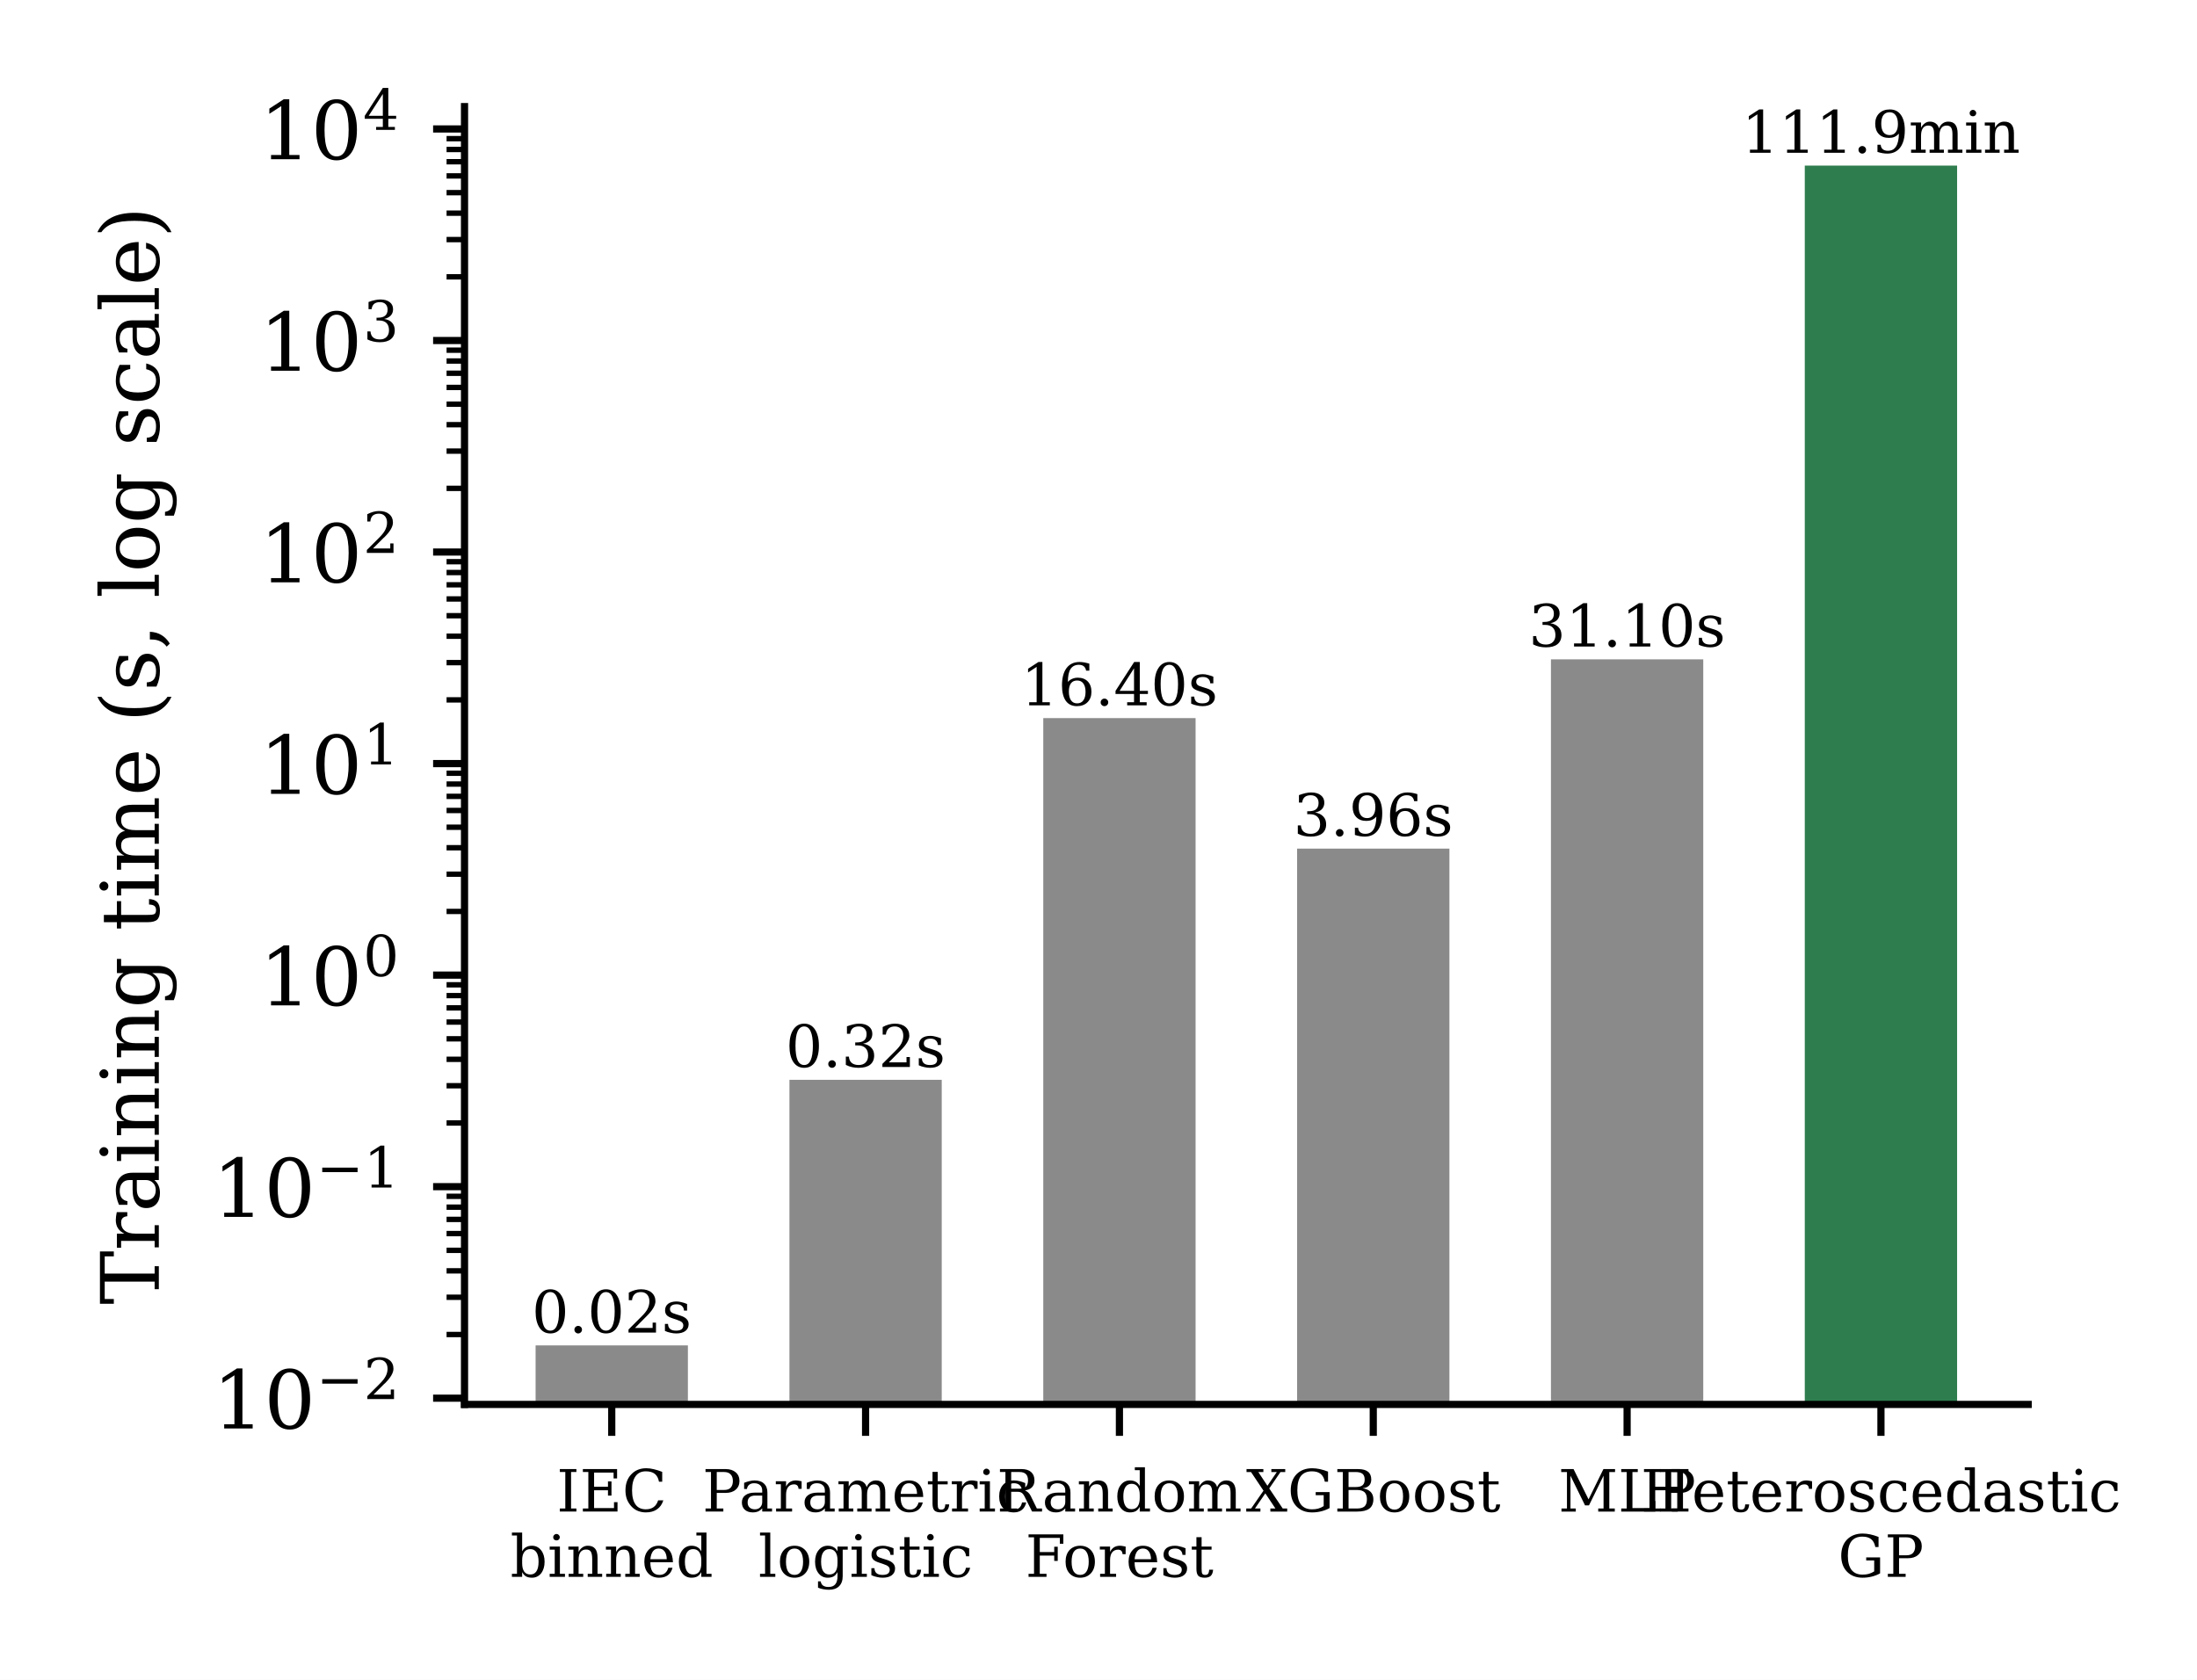
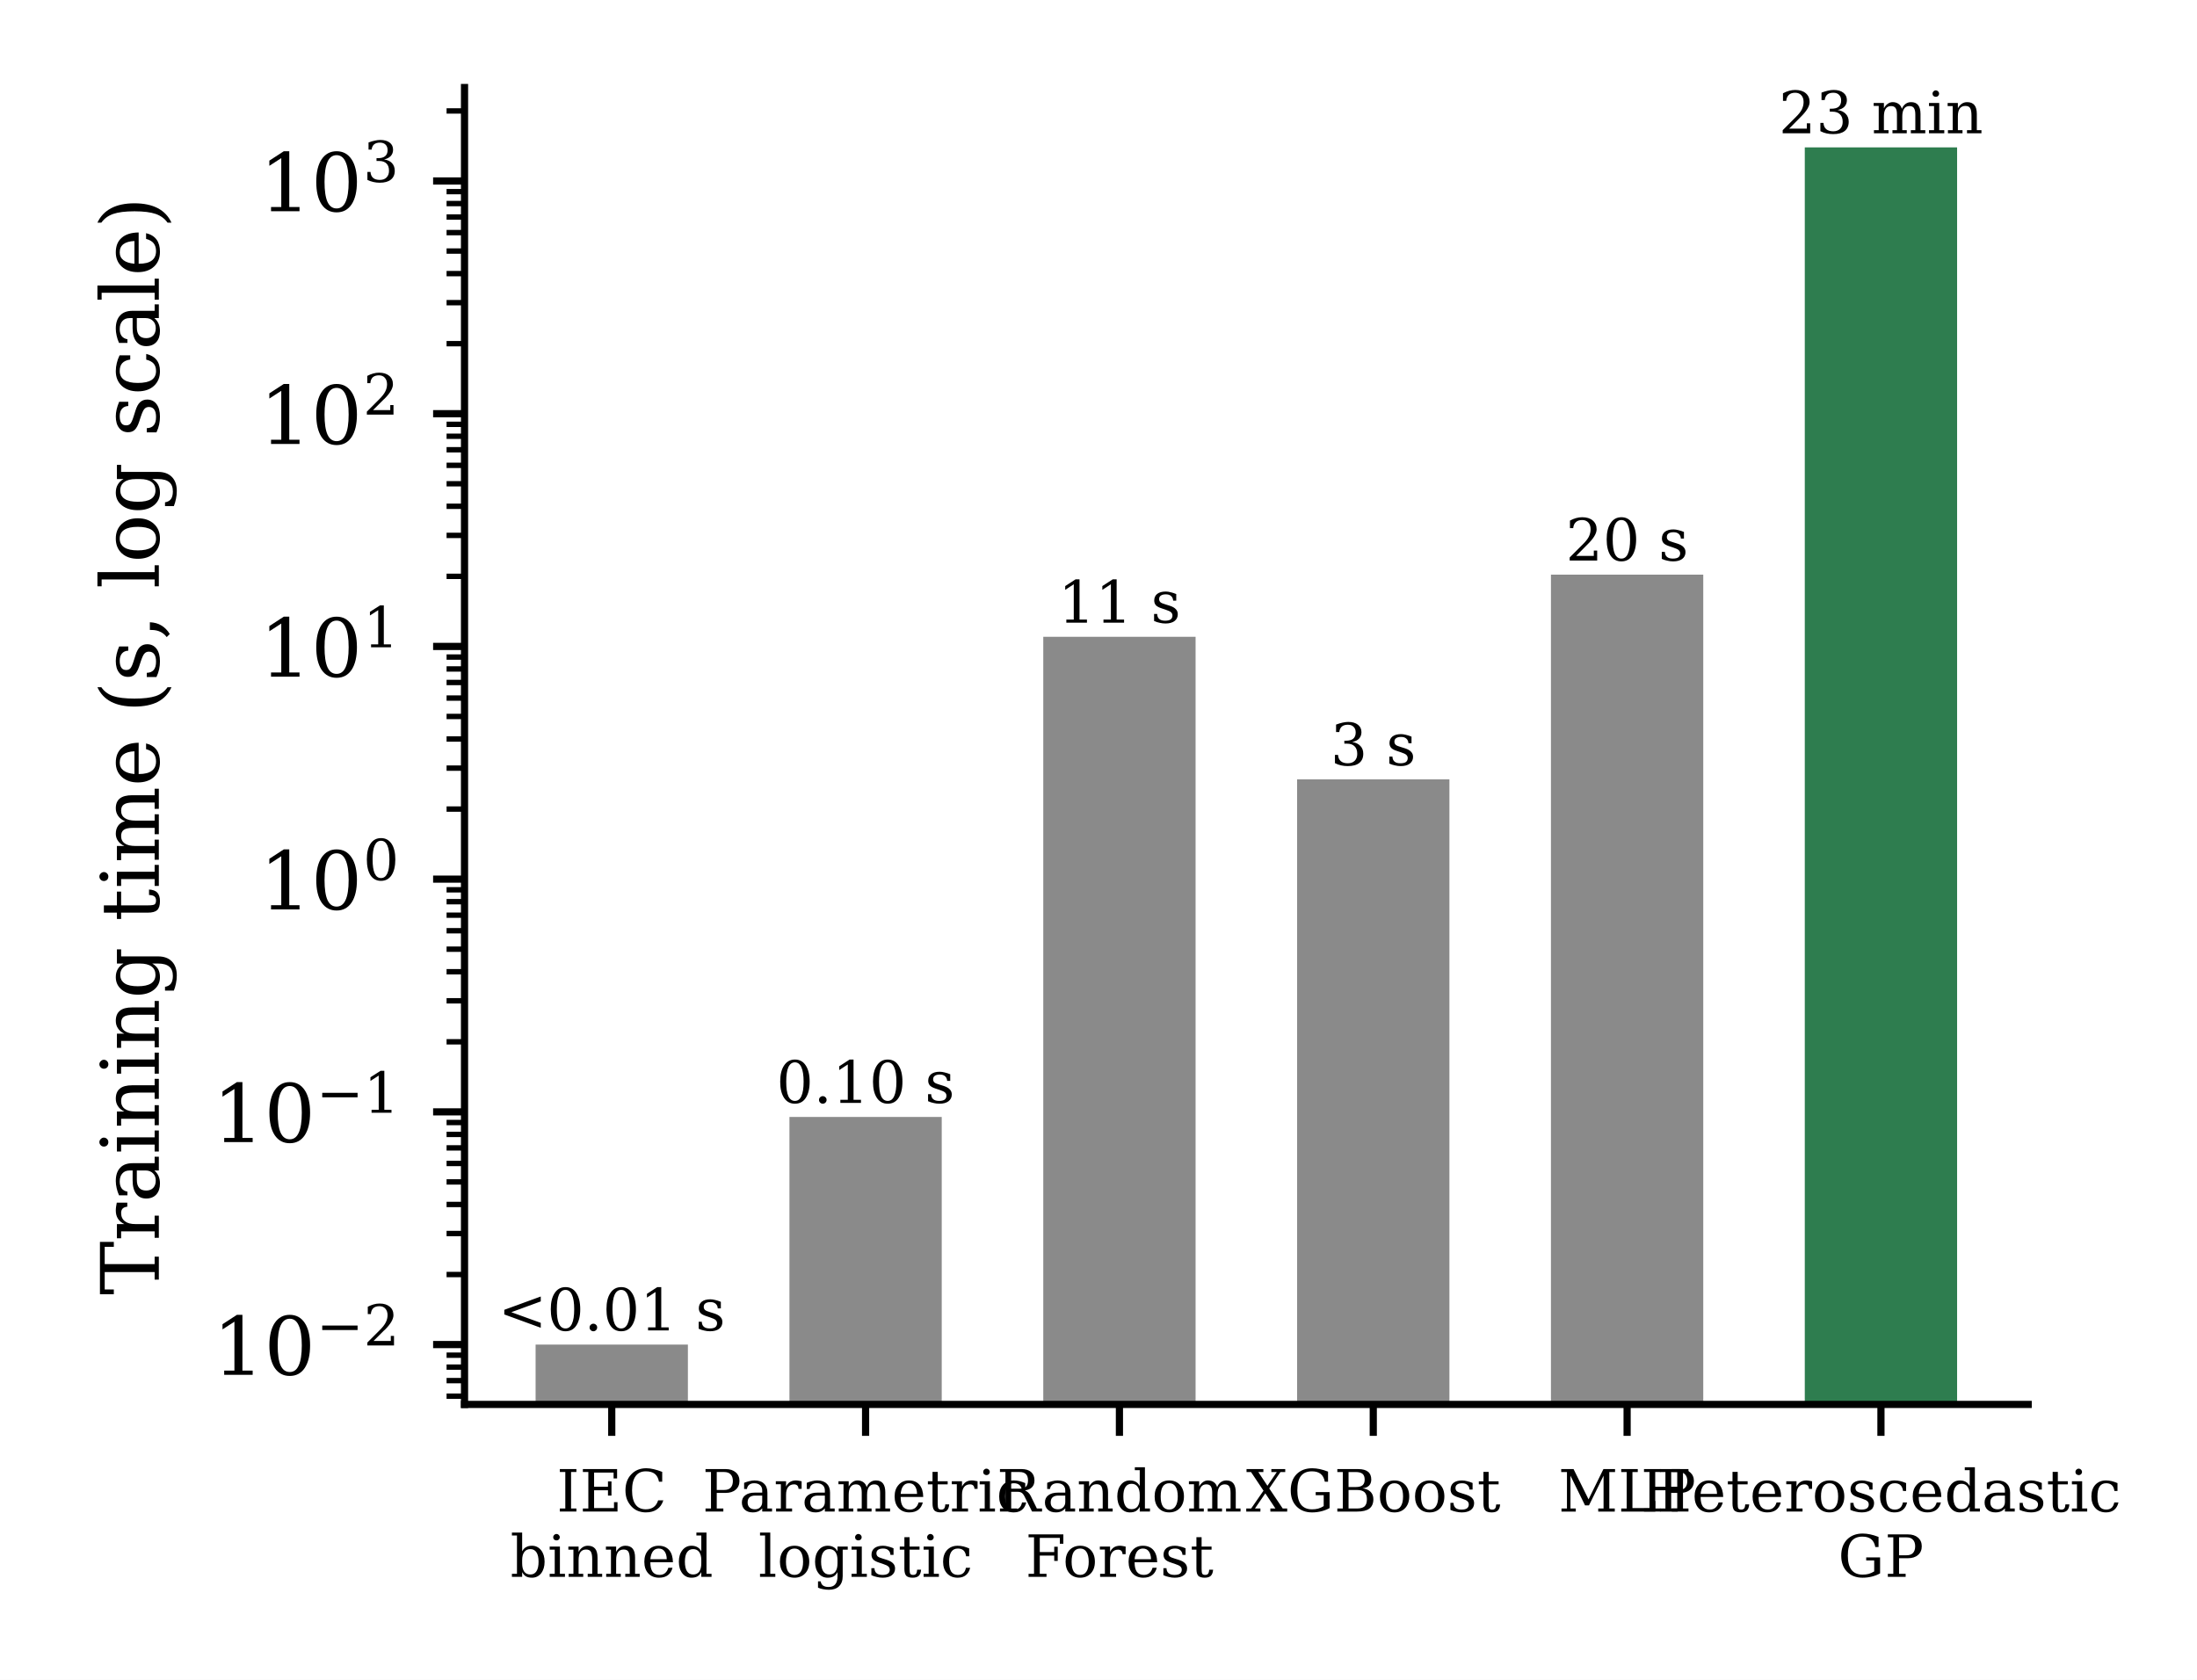
<svg xmlns="http://www.w3.org/2000/svg" xmlns:xlink="http://www.w3.org/1999/xlink" width="244.8pt" height="187.2pt" viewBox="0 0 244.8 187.2" version="1.1">
  <defs>
    <style type="text/css">*{stroke-linejoin: round; stroke-linecap: butt}</style>
  </defs>
  <g id="figure_1">
    <g id="patch_1">
      <path d="M 0 187.2  L 244.8 187.2  L 244.8 0  L 0 0  z " style="fill: #ffffff" />
    </g>
    <g id="axes_1">
      <g id="patch_2">
-         <path d="M 51.759 156.512  L 225.988 156.512  L 225.988 11.88  L 51.759 11.88  z " style="fill: #ffffff" />
+         <path d="M 51.759 156.512  L 225.988 156.512  L 225.988 9.754  L 51.759 9.754  z " style="fill: #ffffff" />
      </g>
      <g id="patch_3">
-         <path d="M 59.679 23682.691  L 76.649 23682.691  L 76.649 149.938  L 59.679 149.938  z " clip-path="url(#pd1acfb16bb)" style="fill: #8a8a8a" />
+         <path d="M 59.679 26032.309  L 76.649 26032.309  L 76.649 149.841  L 59.679 149.841  z " clip-path="url(#p5ab79f8c3f)" style="fill: #8a8a8a" />
      </g>
      <g id="patch_4">
-         <path d="M 87.963 23682.691  L 104.933 23682.691  L 104.933 120.34  L 87.963 120.34  z " clip-path="url(#pd1acfb16bb)" style="fill: #8a8a8a" />
+         <path d="M 87.963 26032.309  L 104.933 26032.309  L 104.933 124.479  L 87.963 124.479  z " clip-path="url(#p5ab79f8c3f)" style="fill: #8a8a8a" />
      </g>
      <g id="patch_5">
-         <path d="M 116.246 23682.691  L 133.217 23682.691  L 133.217 80.029  L 116.246 80.029  z " clip-path="url(#pd1acfb16bb)" style="fill: #8a8a8a" />
+         <path d="M 116.246 26032.309  L 133.217 26032.309  L 133.217 70.966  L 116.246 70.966  z " clip-path="url(#p5ab79f8c3f)" style="fill: #8a8a8a" />
      </g>
      <g id="patch_6">
-         <path d="M 144.53 23682.691  L 161.501 23682.691  L 161.501 94.574  L 144.53 94.574  z " clip-path="url(#pd1acfb16bb)" style="fill: #8a8a8a" />
+         <path d="M 144.53 26032.309  L 161.501 26032.309  L 161.501 86.857  L 144.53 86.857  z " clip-path="url(#p5ab79f8c3f)" style="fill: #8a8a8a" />
      </g>
      <g id="patch_7">
-         <path d="M 172.814 23682.691  L 189.785 23682.691  L 189.785 73.477  L 172.814 73.477  z " clip-path="url(#pd1acfb16bb)" style="fill: #8a8a8a" />
+         <path d="M 172.814 26032.309  L 189.785 26032.309  L 189.785 64.041  L 172.814 64.041  z " clip-path="url(#p5ab79f8c3f)" style="fill: #8a8a8a" />
      </g>
      <g id="patch_8">
-         <path d="M 201.098 23682.691  L 218.069 23682.691  L 218.069 18.454  L 201.098 18.454  z " clip-path="url(#pd1acfb16bb)" style="fill: #2e7d4f" />
+         <path d="M 201.098 26032.309  L 218.069 26032.309  L 218.069 16.425  L 201.098 16.425  z " clip-path="url(#p5ab79f8c3f)" style="fill: #2e7d4f" />
      </g>
      <g id="matplotlib.axis_1">
        <g id="xtick_1">
          <g id="line2d_1">
            <defs>
-               <path id="maedc5e785f" d="M 0 0  L 0 3.5  " style="stroke: #000000; stroke-width: 0.8" />
+               <path id="m49f578d085" d="M 0 0  L 0 3.5  " style="stroke: #000000; stroke-width: 0.8" />
            </defs>
            <g>
-               <use xlink:href="#maedc5e785f" x="68.164" y="156.512" style="stroke: #000000; stroke-width: 0.8" />
+               <use xlink:href="#m49f578d085" x="68.164" y="156.512" style="stroke: #000000; stroke-width: 0.8" />
            </g>
          </g>
          <g id="text_1">
            <text style="font-size: 6.5px; font-family: 'DejaVu Serif', 'Bitstream Vera Serif', 'Computer Modern Roman', 'New Century Schoolbook', 'Century Schoolbook L', 'Utopia', 'ITC Bookman', 'Bookman', 'Nimbus Roman No9 L', 'Times New Roman', 'Times', 'Palatino', 'Charter', serif" transform="translate(62.02075 168.451)">IEC</text>
            <text style="font-size: 6.5px; font-family: 'DejaVu Serif', 'Bitstream Vera Serif', 'Computer Modern Roman', 'New Century Schoolbook', 'Century Schoolbook L', 'Utopia', 'ITC Bookman', 'Bookman', 'Nimbus Roman No9 L', 'Times New Roman', 'Times', 'Palatino', 'Charter', serif" transform="translate(56.85325 175.7296)">binned</text>
          </g>
        </g>
        <g id="xtick_2">
          <g id="line2d_2">
            <g>
-               <use xlink:href="#maedc5e785f" x="96.448" y="156.512" style="stroke: #000000; stroke-width: 0.8" />
+               <use xlink:href="#m49f578d085" x="96.448" y="156.512" style="stroke: #000000; stroke-width: 0.8" />
            </g>
          </g>
          <g id="text_2">
            <text style="font-size: 6.5px; font-family: 'DejaVu Serif', 'Bitstream Vera Serif', 'Computer Modern Roman', 'New Century Schoolbook', 'Century Schoolbook L', 'Utopia', 'ITC Bookman', 'Bookman', 'Nimbus Roman No9 L', 'Times New Roman', 'Times', 'Palatino', 'Charter', serif" transform="translate(78.25381 168.451)">Parametric</text>
            <text style="font-size: 6.5px; font-family: 'DejaVu Serif', 'Bitstream Vera Serif', 'Computer Modern Roman', 'New Century Schoolbook', 'Century Schoolbook L', 'Utopia', 'ITC Bookman', 'Bookman', 'Nimbus Roman No9 L', 'Times New Roman', 'Times', 'Palatino', 'Charter', serif" transform="translate(84.49838 175.7296)">logistic</text>
          </g>
        </g>
        <g id="xtick_3">
          <g id="line2d_3">
            <g>
-               <use xlink:href="#maedc5e785f" x="124.732" y="156.512" style="stroke: #000000; stroke-width: 0.8" />
+               <use xlink:href="#m49f578d085" x="124.732" y="156.512" style="stroke: #000000; stroke-width: 0.8" />
            </g>
          </g>
          <g id="text_3">
            <text style="font-size: 6.5px; font-family: 'DejaVu Serif', 'Bitstream Vera Serif', 'Computer Modern Roman', 'New Century Schoolbook', 'Century Schoolbook L', 'Utopia', 'ITC Bookman', 'Bookman', 'Nimbus Roman No9 L', 'Times New Roman', 'Times', 'Palatino', 'Charter', serif" transform="translate(111.0614 168.451)">Random</text>
            <text style="font-size: 6.5px; font-family: 'DejaVu Serif', 'Bitstream Vera Serif', 'Computer Modern Roman', 'New Century Schoolbook', 'Century Schoolbook L', 'Utopia', 'ITC Bookman', 'Bookman', 'Nimbus Roman No9 L', 'Times New Roman', 'Times', 'Palatino', 'Charter', serif" transform="translate(114.2479 175.7296)">Forest</text>
          </g>
        </g>
        <g id="xtick_4">
          <g id="line2d_4">
            <g>
-               <use xlink:href="#maedc5e785f" x="153.016" y="156.512" style="stroke: #000000; stroke-width: 0.8" />
+               <use xlink:href="#m49f578d085" x="153.016" y="156.512" style="stroke: #000000; stroke-width: 0.8" />
            </g>
          </g>
          <g id="text_4">
            <text style="font-size: 6.5px; font-family: 'DejaVu Serif', 'Bitstream Vera Serif', 'Computer Modern Roman', 'New Century Schoolbook', 'Century Schoolbook L', 'Utopia', 'ITC Bookman', 'Bookman', 'Nimbus Roman No9 L', 'Times New Roman', 'Times', 'Palatino', 'Charter', serif; text-anchor: middle" x="153.016" y="168.451" transform="rotate(-0 153.0156 168.451)">XGBoost</text>
          </g>
        </g>
        <g id="xtick_5">
          <g id="line2d_5">
            <g>
-               <use xlink:href="#maedc5e785f" x="181.3" y="156.512" style="stroke: #000000; stroke-width: 0.8" />
+               <use xlink:href="#m49f578d085" x="181.3" y="156.512" style="stroke: #000000; stroke-width: 0.8" />
            </g>
          </g>
          <g id="text_5">
            <text style="font-size: 6.5px; font-family: 'DejaVu Serif', 'Bitstream Vera Serif', 'Computer Modern Roman', 'New Century Schoolbook', 'Century Schoolbook L', 'Utopia', 'ITC Bookman', 'Bookman', 'Nimbus Roman No9 L', 'Times New Roman', 'Times', 'Palatino', 'Charter', serif; text-anchor: middle" x="181.3" y="168.451" transform="rotate(-0 181.2996 168.451)">MLP</text>
          </g>
        </g>
        <g id="xtick_6">
          <g id="line2d_6">
            <g>
-               <use xlink:href="#maedc5e785f" x="209.584" y="156.512" style="stroke: #000000; stroke-width: 0.8" />
+               <use xlink:href="#m49f578d085" x="209.584" y="156.512" style="stroke: #000000; stroke-width: 0.8" />
            </g>
          </g>
          <g id="text_6">
            <text style="font-size: 6.5px; font-family: 'DejaVu Serif', 'Bitstream Vera Serif', 'Computer Modern Roman', 'New Century Schoolbook', 'Century Schoolbook L', 'Utopia', 'ITC Bookman', 'Bookman', 'Nimbus Roman No9 L', 'Times New Roman', 'Times', 'Palatino', 'Charter', serif" transform="translate(182.8234 168.451)">Heteroscedastic</text>
            <text style="font-size: 6.5px; font-family: 'DejaVu Serif', 'Bitstream Vera Serif', 'Computer Modern Roman', 'New Century Schoolbook', 'Century Schoolbook L', 'Utopia', 'ITC Bookman', 'Bookman', 'Nimbus Roman No9 L', 'Times New Roman', 'Times', 'Palatino', 'Charter', serif" transform="translate(204.8005 175.7296)">GP</text>
          </g>
        </g>
      </g>
      <g id="matplotlib.axis_2">
        <g id="ytick_1">
          <g id="line2d_7">
            <defs>
-               <path id="m53a94a88ac" d="M 0 0  L -3.5 0  " style="stroke: #000000; stroke-width: 0.8" />
+               <path id="m8c9579d77a" d="M 0 0  L -3.5 0  " style="stroke: #000000; stroke-width: 0.8" />
            </defs>
            <g>
-               <use xlink:href="#m53a94a88ac" x="51.759" y="155.817" style="stroke: #000000; stroke-width: 0.8" />
+               <use xlink:href="#m8c9579d77a" x="51.759" y="149.841" style="stroke: #000000; stroke-width: 0.8" />
            </g>
          </g>
          <g id="text_7">
-             <g transform="translate(23.69906 159.2358)">
+             <g transform="translate(23.69906 153.2605)">
              <text>
                <tspan x="0" y="-0.048" style="font-size: 9px; font-family: 'DejaVu Serif'">1</tspan>
                <tspan x="5.726" y="-0.048" style="font-size: 9px; font-family: 'DejaVu Serif'">0</tspan>
                <tspan x="11.534" y="-3.319" style="font-size: 6.3px; font-family: 'DejaVu Serif'">−</tspan>
                <tspan x="16.813" y="-3.319" style="font-size: 6.3px; font-family: 'DejaVu Serif'">2</tspan>
              </text>
            </g>
          </g>
        </g>
        <g id="ytick_2">
          <g id="line2d_8">
            <g>
-               <use xlink:href="#m53a94a88ac" x="51.759" y="132.243" style="stroke: #000000; stroke-width: 0.8" />
+               <use xlink:href="#m8c9579d77a" x="51.759" y="123.907" style="stroke: #000000; stroke-width: 0.8" />
            </g>
          </g>
          <g id="text_8">
-             <g transform="translate(23.69906 135.6618)">
+             <g transform="translate(23.69906 127.3261)">
              <text>
                <tspan x="0" y="-0.048" style="font-size: 9px; font-family: 'DejaVu Serif'">1</tspan>
                <tspan x="5.726" y="-0.048" style="font-size: 9px; font-family: 'DejaVu Serif'">0</tspan>
                <tspan x="11.534" y="-3.319" style="font-size: 6.3px; font-family: 'DejaVu Serif'">−</tspan>
                <tspan x="16.813" y="-3.319" style="font-size: 6.3px; font-family: 'DejaVu Serif'">1</tspan>
              </text>
            </g>
          </g>
        </g>
        <g id="ytick_3">
          <g id="line2d_9">
            <g>
-               <use xlink:href="#m53a94a88ac" x="51.759" y="108.669" style="stroke: #000000; stroke-width: 0.8" />
+               <use xlink:href="#m8c9579d77a" x="51.759" y="97.973" style="stroke: #000000; stroke-width: 0.8" />
            </g>
          </g>
          <g id="text_9">
-             <g transform="translate(28.91906 112.0878)">
+             <g transform="translate(28.91906 101.3918)">
              <text>
                <tspan x="0" y="-0.048" style="font-size: 9px; font-family: 'DejaVu Serif'">1</tspan>
                <tspan x="5.726" y="-0.048" style="font-size: 9px; font-family: 'DejaVu Serif'">0</tspan>
                <tspan x="11.534" y="-3.319" style="font-size: 6.3px; font-family: 'DejaVu Serif'">0</tspan>
              </text>
            </g>
          </g>
        </g>
        <g id="ytick_4">
          <g id="line2d_10">
            <g>
-               <use xlink:href="#m53a94a88ac" x="51.759" y="85.094" style="stroke: #000000; stroke-width: 0.8" />
+               <use xlink:href="#m8c9579d77a" x="51.759" y="72.038" style="stroke: #000000; stroke-width: 0.8" />
            </g>
          </g>
          <g id="text_10">
-             <g transform="translate(28.91906 88.51378)">
+             <g transform="translate(28.91906 75.45748)">
              <text>
                <tspan x="0" y="-0.048" style="font-size: 9px; font-family: 'DejaVu Serif'">1</tspan>
                <tspan x="5.726" y="-0.048" style="font-size: 9px; font-family: 'DejaVu Serif'">0</tspan>
                <tspan x="11.534" y="-3.319" style="font-size: 6.3px; font-family: 'DejaVu Serif'">1</tspan>
              </text>
            </g>
          </g>
        </g>
        <g id="ytick_5">
          <g id="line2d_11">
            <g>
-               <use xlink:href="#m53a94a88ac" x="51.759" y="61.52" style="stroke: #000000; stroke-width: 0.8" />
+               <use xlink:href="#m8c9579d77a" x="51.759" y="46.104" style="stroke: #000000; stroke-width: 0.8" />
            </g>
          </g>
          <g id="text_11">
-             <g transform="translate(28.91906 64.93976)">
+             <g transform="translate(28.91906 49.52314)">
              <text>
                <tspan x="0" y="-0.048" style="font-size: 9px; font-family: 'DejaVu Serif'">1</tspan>
                <tspan x="5.726" y="-0.048" style="font-size: 9px; font-family: 'DejaVu Serif'">0</tspan>
                <tspan x="11.534" y="-3.319" style="font-size: 6.3px; font-family: 'DejaVu Serif'">2</tspan>
              </text>
            </g>
          </g>
        </g>
        <g id="ytick_6">
          <g id="line2d_12">
            <g>
-               <use xlink:href="#m53a94a88ac" x="51.759" y="37.946" style="stroke: #000000; stroke-width: 0.8" />
+               <use xlink:href="#m8c9579d77a" x="51.759" y="20.17" style="stroke: #000000; stroke-width: 0.8" />
            </g>
          </g>
          <g id="text_12">
-             <g transform="translate(28.91906 41.36574)">
+             <g transform="translate(28.91906 23.5888)">
              <text>
                <tspan x="0" y="-0.048" style="font-size: 9px; font-family: 'DejaVu Serif'">1</tspan>
                <tspan x="5.726" y="-0.048" style="font-size: 9px; font-family: 'DejaVu Serif'">0</tspan>
                <tspan x="11.534" y="-3.319" style="font-size: 6.3px; font-family: 'DejaVu Serif'">3</tspan>
              </text>
            </g>
          </g>
        </g>
        <g id="ytick_7">
          <g id="line2d_13">
-             <g>
-               <use xlink:href="#m53a94a88ac" x="51.759" y="14.372" style="stroke: #000000; stroke-width: 0.8" />
-             </g>
-           </g>
-           <g id="text_13">
-             <g transform="translate(28.91906 17.79171)">
-               <text>
-                 <tspan x="0" y="-0.048" style="font-size: 9px; font-family: 'DejaVu Serif'">1</tspan>
-                 <tspan x="5.726" y="-0.048" style="font-size: 9px; font-family: 'DejaVu Serif'">0</tspan>
-                 <tspan x="11.534" y="-3.319" style="font-size: 6.3px; font-family: 'DejaVu Serif'">4</tspan>
-               </text>
+             <defs>
+               <path id="ma432cb4da7" d="M 0 0  L -2 0  " style="stroke: #000000; stroke-width: 0.6" />
+             </defs>
+             <g>
+               <use xlink:href="#ma432cb4da7" x="51.759" y="155.595" style="stroke: #000000; stroke-width: 0.6" />
            </g>
          </g>
        </g>
        <g id="ytick_8">
          <g id="line2d_14">
-             <defs>
-               <path id="mcd145bd442" d="M 0 0  L -2 0  " style="stroke: #000000; stroke-width: 0.6" />
-             </defs>
-             <g>
-               <use xlink:href="#mcd145bd442" x="51.759" y="148.72" style="stroke: #000000; stroke-width: 0.6" />
+             <g>
+               <use xlink:href="#ma432cb4da7" x="51.759" y="153.858" style="stroke: #000000; stroke-width: 0.6" />
            </g>
          </g>
        </g>
        <g id="ytick_9">
          <g id="line2d_15">
            <g>
-               <use xlink:href="#mcd145bd442" x="51.759" y="144.569" style="stroke: #000000; stroke-width: 0.6" />
+               <use xlink:href="#ma432cb4da7" x="51.759" y="152.354" style="stroke: #000000; stroke-width: 0.6" />
            </g>
          </g>
        </g>
        <g id="ytick_10">
          <g id="line2d_16">
            <g>
-               <use xlink:href="#mcd145bd442" x="51.759" y="141.624" style="stroke: #000000; stroke-width: 0.6" />
+               <use xlink:href="#ma432cb4da7" x="51.759" y="151.028" style="stroke: #000000; stroke-width: 0.6" />
            </g>
          </g>
        </g>
        <g id="ytick_11">
          <g id="line2d_17">
            <g>
-               <use xlink:href="#mcd145bd442" x="51.759" y="139.339" style="stroke: #000000; stroke-width: 0.6" />
+               <use xlink:href="#ma432cb4da7" x="51.759" y="142.034" style="stroke: #000000; stroke-width: 0.6" />
            </g>
          </g>
        </g>
        <g id="ytick_12">
          <g id="line2d_18">
            <g>
-               <use xlink:href="#mcd145bd442" x="51.759" y="137.472" style="stroke: #000000; stroke-width: 0.6" />
+               <use xlink:href="#ma432cb4da7" x="51.759" y="137.467" style="stroke: #000000; stroke-width: 0.6" />
            </g>
          </g>
        </g>
        <g id="ytick_13">
          <g id="line2d_19">
            <g>
-               <use xlink:href="#mcd145bd442" x="51.759" y="135.894" style="stroke: #000000; stroke-width: 0.6" />
+               <use xlink:href="#ma432cb4da7" x="51.759" y="134.227" style="stroke: #000000; stroke-width: 0.6" />
            </g>
          </g>
        </g>
        <g id="ytick_14">
          <g id="line2d_20">
            <g>
-               <use xlink:href="#mcd145bd442" x="51.759" y="134.527" style="stroke: #000000; stroke-width: 0.6" />
+               <use xlink:href="#ma432cb4da7" x="51.759" y="131.714" style="stroke: #000000; stroke-width: 0.6" />
            </g>
          </g>
        </g>
        <g id="ytick_15">
          <g id="line2d_21">
            <g>
-               <use xlink:href="#mcd145bd442" x="51.759" y="133.321" style="stroke: #000000; stroke-width: 0.6" />
+               <use xlink:href="#ma432cb4da7" x="51.759" y="129.66" style="stroke: #000000; stroke-width: 0.6" />
            </g>
          </g>
        </g>
        <g id="ytick_16">
          <g id="line2d_22">
            <g>
-               <use xlink:href="#mcd145bd442" x="51.759" y="125.146" style="stroke: #000000; stroke-width: 0.6" />
+               <use xlink:href="#ma432cb4da7" x="51.759" y="127.924" style="stroke: #000000; stroke-width: 0.6" />
            </g>
          </g>
        </g>
        <g id="ytick_17">
          <g id="line2d_23">
            <g>
-               <use xlink:href="#mcd145bd442" x="51.759" y="120.995" style="stroke: #000000; stroke-width: 0.6" />
+               <use xlink:href="#ma432cb4da7" x="51.759" y="126.42" style="stroke: #000000; stroke-width: 0.6" />
            </g>
          </g>
        </g>
        <g id="ytick_18">
          <g id="line2d_24">
            <g>
-               <use xlink:href="#mcd145bd442" x="51.759" y="118.05" style="stroke: #000000; stroke-width: 0.6" />
+               <use xlink:href="#ma432cb4da7" x="51.759" y="125.094" style="stroke: #000000; stroke-width: 0.6" />
            </g>
          </g>
        </g>
        <g id="ytick_19">
          <g id="line2d_25">
            <g>
-               <use xlink:href="#mcd145bd442" x="51.759" y="115.765" style="stroke: #000000; stroke-width: 0.6" />
+               <use xlink:href="#ma432cb4da7" x="51.759" y="116.1" style="stroke: #000000; stroke-width: 0.6" />
            </g>
          </g>
        </g>
        <g id="ytick_20">
          <g id="line2d_26">
            <g>
-               <use xlink:href="#mcd145bd442" x="51.759" y="113.898" style="stroke: #000000; stroke-width: 0.6" />
+               <use xlink:href="#ma432cb4da7" x="51.759" y="111.533" style="stroke: #000000; stroke-width: 0.6" />
            </g>
          </g>
        </g>
        <g id="ytick_21">
          <g id="line2d_27">
            <g>
-               <use xlink:href="#mcd145bd442" x="51.759" y="112.32" style="stroke: #000000; stroke-width: 0.6" />
+               <use xlink:href="#ma432cb4da7" x="51.759" y="108.293" style="stroke: #000000; stroke-width: 0.6" />
            </g>
          </g>
        </g>
        <g id="ytick_22">
          <g id="line2d_28">
            <g>
-               <use xlink:href="#mcd145bd442" x="51.759" y="110.953" style="stroke: #000000; stroke-width: 0.6" />
+               <use xlink:href="#ma432cb4da7" x="51.759" y="105.78" style="stroke: #000000; stroke-width: 0.6" />
            </g>
          </g>
        </g>
        <g id="ytick_23">
          <g id="line2d_29">
            <g>
-               <use xlink:href="#mcd145bd442" x="51.759" y="109.747" style="stroke: #000000; stroke-width: 0.6" />
+               <use xlink:href="#ma432cb4da7" x="51.759" y="103.726" style="stroke: #000000; stroke-width: 0.6" />
            </g>
          </g>
        </g>
        <g id="ytick_24">
          <g id="line2d_30">
            <g>
-               <use xlink:href="#mcd145bd442" x="51.759" y="101.572" style="stroke: #000000; stroke-width: 0.6" />
+               <use xlink:href="#ma432cb4da7" x="51.759" y="101.99" style="stroke: #000000; stroke-width: 0.6" />
            </g>
          </g>
        </g>
        <g id="ytick_25">
          <g id="line2d_31">
            <g>
-               <use xlink:href="#mcd145bd442" x="51.759" y="97.421" style="stroke: #000000; stroke-width: 0.6" />
+               <use xlink:href="#ma432cb4da7" x="51.759" y="100.486" style="stroke: #000000; stroke-width: 0.6" />
            </g>
          </g>
        </g>
        <g id="ytick_26">
          <g id="line2d_32">
            <g>
-               <use xlink:href="#mcd145bd442" x="51.759" y="94.476" style="stroke: #000000; stroke-width: 0.6" />
+               <use xlink:href="#ma432cb4da7" x="51.759" y="99.159" style="stroke: #000000; stroke-width: 0.6" />
            </g>
          </g>
        </g>
        <g id="ytick_27">
          <g id="line2d_33">
            <g>
-               <use xlink:href="#mcd145bd442" x="51.759" y="92.191" style="stroke: #000000; stroke-width: 0.6" />
+               <use xlink:href="#ma432cb4da7" x="51.759" y="90.166" style="stroke: #000000; stroke-width: 0.6" />
            </g>
          </g>
        </g>
        <g id="ytick_28">
          <g id="line2d_34">
            <g>
-               <use xlink:href="#mcd145bd442" x="51.759" y="90.324" style="stroke: #000000; stroke-width: 0.6" />
+               <use xlink:href="#ma432cb4da7" x="51.759" y="85.599" style="stroke: #000000; stroke-width: 0.6" />
            </g>
          </g>
        </g>
        <g id="ytick_29">
          <g id="line2d_35">
            <g>
-               <use xlink:href="#mcd145bd442" x="51.759" y="88.746" style="stroke: #000000; stroke-width: 0.6" />
+               <use xlink:href="#ma432cb4da7" x="51.759" y="82.358" style="stroke: #000000; stroke-width: 0.6" />
            </g>
          </g>
        </g>
        <g id="ytick_30">
          <g id="line2d_36">
            <g>
-               <use xlink:href="#mcd145bd442" x="51.759" y="87.379" style="stroke: #000000; stroke-width: 0.6" />
+               <use xlink:href="#ma432cb4da7" x="51.759" y="79.845" style="stroke: #000000; stroke-width: 0.6" />
            </g>
          </g>
        </g>
        <g id="ytick_31">
          <g id="line2d_37">
            <g>
-               <use xlink:href="#mcd145bd442" x="51.759" y="86.173" style="stroke: #000000; stroke-width: 0.6" />
+               <use xlink:href="#ma432cb4da7" x="51.759" y="77.792" style="stroke: #000000; stroke-width: 0.6" />
            </g>
          </g>
        </g>
        <g id="ytick_32">
          <g id="line2d_38">
            <g>
-               <use xlink:href="#mcd145bd442" x="51.759" y="77.998" style="stroke: #000000; stroke-width: 0.6" />
+               <use xlink:href="#ma432cb4da7" x="51.759" y="76.055" style="stroke: #000000; stroke-width: 0.6" />
            </g>
          </g>
        </g>
        <g id="ytick_33">
          <g id="line2d_39">
            <g>
-               <use xlink:href="#mcd145bd442" x="51.759" y="73.847" style="stroke: #000000; stroke-width: 0.6" />
+               <use xlink:href="#ma432cb4da7" x="51.759" y="74.551" style="stroke: #000000; stroke-width: 0.6" />
            </g>
          </g>
        </g>
        <g id="ytick_34">
          <g id="line2d_40">
            <g>
-               <use xlink:href="#mcd145bd442" x="51.759" y="70.902" style="stroke: #000000; stroke-width: 0.6" />
+               <use xlink:href="#ma432cb4da7" x="51.759" y="73.225" style="stroke: #000000; stroke-width: 0.6" />
            </g>
          </g>
        </g>
        <g id="ytick_35">
          <g id="line2d_41">
            <g>
-               <use xlink:href="#mcd145bd442" x="51.759" y="68.617" style="stroke: #000000; stroke-width: 0.6" />
+               <use xlink:href="#ma432cb4da7" x="51.759" y="64.231" style="stroke: #000000; stroke-width: 0.6" />
            </g>
          </g>
        </g>
        <g id="ytick_36">
          <g id="line2d_42">
            <g>
-               <use xlink:href="#mcd145bd442" x="51.759" y="66.75" style="stroke: #000000; stroke-width: 0.6" />
+               <use xlink:href="#ma432cb4da7" x="51.759" y="59.664" style="stroke: #000000; stroke-width: 0.6" />
            </g>
          </g>
        </g>
        <g id="ytick_37">
          <g id="line2d_43">
            <g>
-               <use xlink:href="#mcd145bd442" x="51.759" y="65.172" style="stroke: #000000; stroke-width: 0.6" />
+               <use xlink:href="#ma432cb4da7" x="51.759" y="56.424" style="stroke: #000000; stroke-width: 0.6" />
            </g>
          </g>
        </g>
        <g id="ytick_38">
          <g id="line2d_44">
            <g>
-               <use xlink:href="#mcd145bd442" x="51.759" y="63.805" style="stroke: #000000; stroke-width: 0.6" />
+               <use xlink:href="#ma432cb4da7" x="51.759" y="53.911" style="stroke: #000000; stroke-width: 0.6" />
            </g>
          </g>
        </g>
        <g id="ytick_39">
          <g id="line2d_45">
            <g>
-               <use xlink:href="#mcd145bd442" x="51.759" y="62.599" style="stroke: #000000; stroke-width: 0.6" />
+               <use xlink:href="#ma432cb4da7" x="51.759" y="51.857" style="stroke: #000000; stroke-width: 0.6" />
            </g>
          </g>
        </g>
        <g id="ytick_40">
          <g id="line2d_46">
            <g>
-               <use xlink:href="#mcd145bd442" x="51.759" y="54.424" style="stroke: #000000; stroke-width: 0.6" />
+               <use xlink:href="#ma432cb4da7" x="51.759" y="50.121" style="stroke: #000000; stroke-width: 0.6" />
            </g>
          </g>
        </g>
        <g id="ytick_41">
          <g id="line2d_47">
            <g>
-               <use xlink:href="#mcd145bd442" x="51.759" y="50.273" style="stroke: #000000; stroke-width: 0.6" />
+               <use xlink:href="#ma432cb4da7" x="51.759" y="48.617" style="stroke: #000000; stroke-width: 0.6" />
            </g>
          </g>
        </g>
        <g id="ytick_42">
          <g id="line2d_48">
            <g>
-               <use xlink:href="#mcd145bd442" x="51.759" y="47.327" style="stroke: #000000; stroke-width: 0.6" />
+               <use xlink:href="#ma432cb4da7" x="51.759" y="47.291" style="stroke: #000000; stroke-width: 0.6" />
            </g>
          </g>
        </g>
        <g id="ytick_43">
          <g id="line2d_49">
            <g>
-               <use xlink:href="#mcd145bd442" x="51.759" y="45.043" style="stroke: #000000; stroke-width: 0.6" />
+               <use xlink:href="#ma432cb4da7" x="51.759" y="38.297" style="stroke: #000000; stroke-width: 0.6" />
            </g>
          </g>
        </g>
        <g id="ytick_44">
          <g id="line2d_50">
            <g>
-               <use xlink:href="#mcd145bd442" x="51.759" y="43.176" style="stroke: #000000; stroke-width: 0.6" />
+               <use xlink:href="#ma432cb4da7" x="51.759" y="33.73" style="stroke: #000000; stroke-width: 0.6" />
            </g>
          </g>
        </g>
        <g id="ytick_45">
          <g id="line2d_51">
            <g>
-               <use xlink:href="#mcd145bd442" x="51.759" y="41.598" style="stroke: #000000; stroke-width: 0.6" />
+               <use xlink:href="#ma432cb4da7" x="51.759" y="30.49" style="stroke: #000000; stroke-width: 0.6" />
            </g>
          </g>
        </g>
        <g id="ytick_46">
          <g id="line2d_52">
            <g>
-               <use xlink:href="#mcd145bd442" x="51.759" y="40.231" style="stroke: #000000; stroke-width: 0.6" />
+               <use xlink:href="#ma432cb4da7" x="51.759" y="27.977" style="stroke: #000000; stroke-width: 0.6" />
            </g>
          </g>
        </g>
        <g id="ytick_47">
          <g id="line2d_53">
            <g>
-               <use xlink:href="#mcd145bd442" x="51.759" y="39.025" style="stroke: #000000; stroke-width: 0.6" />
+               <use xlink:href="#ma432cb4da7" x="51.759" y="25.923" style="stroke: #000000; stroke-width: 0.6" />
            </g>
          </g>
        </g>
        <g id="ytick_48">
          <g id="line2d_54">
            <g>
-               <use xlink:href="#mcd145bd442" x="51.759" y="30.85" style="stroke: #000000; stroke-width: 0.6" />
+               <use xlink:href="#ma432cb4da7" x="51.759" y="24.187" style="stroke: #000000; stroke-width: 0.6" />
            </g>
          </g>
        </g>
        <g id="ytick_49">
          <g id="line2d_55">
            <g>
-               <use xlink:href="#mcd145bd442" x="51.759" y="26.699" style="stroke: #000000; stroke-width: 0.6" />
+               <use xlink:href="#ma432cb4da7" x="51.759" y="22.683" style="stroke: #000000; stroke-width: 0.6" />
            </g>
          </g>
        </g>
        <g id="ytick_50">
          <g id="line2d_56">
            <g>
-               <use xlink:href="#mcd145bd442" x="51.759" y="23.753" style="stroke: #000000; stroke-width: 0.6" />
+               <use xlink:href="#ma432cb4da7" x="51.759" y="21.356" style="stroke: #000000; stroke-width: 0.6" />
            </g>
          </g>
        </g>
        <g id="ytick_51">
          <g id="line2d_57">
            <g>
-               <use xlink:href="#mcd145bd442" x="51.759" y="21.469" style="stroke: #000000; stroke-width: 0.6" />
-             </g>
-           </g>
-         </g>
-         <g id="ytick_52">
-           <g id="line2d_58">
-             <g>
-               <use xlink:href="#mcd145bd442" x="51.759" y="19.602" style="stroke: #000000; stroke-width: 0.6" />
-             </g>
-           </g>
-         </g>
-         <g id="ytick_53">
-           <g id="line2d_59">
-             <g>
-               <use xlink:href="#mcd145bd442" x="51.759" y="18.024" style="stroke: #000000; stroke-width: 0.6" />
-             </g>
-           </g>
-         </g>
-         <g id="ytick_54">
-           <g id="line2d_60">
-             <g>
-               <use xlink:href="#mcd145bd442" x="51.759" y="16.657" style="stroke: #000000; stroke-width: 0.6" />
-             </g>
-           </g>
-         </g>
-         <g id="ytick_55">
-           <g id="line2d_61">
-             <g>
-               <use xlink:href="#mcd145bd442" x="51.759" y="15.451" style="stroke: #000000; stroke-width: 0.6" />
-             </g>
-           </g>
-         </g>
-         <g id="text_14">
-           <text style="font-size: 9px; font-family: 'DejaVu Serif', 'Bitstream Vera Serif', 'Computer Modern Roman', 'New Century Schoolbook', 'Century Schoolbook L', 'Utopia', 'ITC Bookman', 'Bookman', 'Nimbus Roman No9 L', 'Times New Roman', 'Times', 'Palatino', 'Charter', serif; text-anchor: middle" x="17.699" y="84.196" transform="rotate(-90 17.69937 84.19584)">Training time (s, log scale)</text>
+               <use xlink:href="#ma432cb4da7" x="51.759" y="12.362" style="stroke: #000000; stroke-width: 0.6" />
+             </g>
+           </g>
+         </g>
+         <g id="text_13">
+           <text style="font-size: 9px; font-family: 'DejaVu Serif', 'Bitstream Vera Serif', 'Computer Modern Roman', 'New Century Schoolbook', 'Century Schoolbook L', 'Utopia', 'ITC Bookman', 'Bookman', 'Nimbus Roman No9 L', 'Times New Roman', 'Times', 'Palatino', 'Charter', serif; text-anchor: middle" x="17.699" y="83.133" transform="rotate(-90 17.69937 83.13306)">Training time (s, log scale)</text>
        </g>
      </g>
      <g id="patch_9">
-         <path d="M 51.759 156.512  L 51.759 11.88  " style="fill: none; stroke: #000000; stroke-width: 0.8; stroke-linejoin: miter; stroke-linecap: square" />
+         <path d="M 51.759 156.512  L 51.759 9.754  " style="fill: none; stroke: #000000; stroke-width: 0.8; stroke-linejoin: miter; stroke-linecap: square" />
      </g>
      <g id="patch_10">
        <path d="M 51.759 156.512  L 225.988 156.512  " style="fill: none; stroke: #000000; stroke-width: 0.8; stroke-linejoin: miter; stroke-linecap: square" />
      </g>
+       <g id="text_14">
+         <text style="font-size: 6.5px; font-family: 'DejaVu Serif', 'Bitstream Vera Serif', 'Computer Modern Roman', 'New Century Schoolbook', 'Century Schoolbook L', 'Utopia', 'ITC Bookman', 'Bookman', 'Nimbus Roman No9 L', 'Times New Roman', 'Times', 'Palatino', 'Charter', serif; text-anchor: middle" x="68.164" y="148.267" transform="rotate(-0 68.16376 148.267)">&lt;0.01 s</text>
+       </g>
      <g id="text_15">
-         <text style="font-size: 6.5px; font-family: 'DejaVu Serif', 'Bitstream Vera Serif', 'Computer Modern Roman', 'New Century Schoolbook', 'Century Schoolbook L', 'Utopia', 'ITC Bookman', 'Bookman', 'Nimbus Roman No9 L', 'Times New Roman', 'Times', 'Palatino', 'Charter', serif; text-anchor: middle" x="68.164" y="148.507" transform="rotate(-0 68.16376 148.5069)">0.02s</text>
+         <text style="font-size: 6.5px; font-family: 'DejaVu Serif', 'Bitstream Vera Serif', 'Computer Modern Roman', 'New Century Schoolbook', 'Century Schoolbook L', 'Utopia', 'ITC Bookman', 'Bookman', 'Nimbus Roman No9 L', 'Times New Roman', 'Times', 'Palatino', 'Charter', serif; text-anchor: middle" x="96.448" y="122.904" transform="rotate(-0 96.44772 122.9044)">0.10 s</text>
      </g>
      <g id="text_16">
-         <text style="font-size: 6.5px; font-family: 'DejaVu Serif', 'Bitstream Vera Serif', 'Computer Modern Roman', 'New Century Schoolbook', 'Century Schoolbook L', 'Utopia', 'ITC Bookman', 'Bookman', 'Nimbus Roman No9 L', 'Times New Roman', 'Times', 'Palatino', 'Charter', serif; text-anchor: middle" x="96.448" y="118.909" transform="rotate(-0 96.44772 118.9088)">0.32s</text>
+         <text style="font-size: 6.5px; font-family: 'DejaVu Serif', 'Bitstream Vera Serif', 'Computer Modern Roman', 'New Century Schoolbook', 'Century Schoolbook L', 'Utopia', 'ITC Bookman', 'Bookman', 'Nimbus Roman No9 L', 'Times New Roman', 'Times', 'Palatino', 'Charter', serif; text-anchor: middle" x="124.732" y="69.392" transform="rotate(-0 124.7317 69.39213)">11 s</text>
      </g>
      <g id="text_17">
-         <text style="font-size: 6.5px; font-family: 'DejaVu Serif', 'Bitstream Vera Serif', 'Computer Modern Roman', 'New Century Schoolbook', 'Century Schoolbook L', 'Utopia', 'ITC Bookman', 'Bookman', 'Nimbus Roman No9 L', 'Times New Roman', 'Times', 'Palatino', 'Charter', serif; text-anchor: middle" x="124.732" y="78.598" transform="rotate(-0 124.7317 78.59774)">16.40s</text>
+         <text style="font-size: 6.5px; font-family: 'DejaVu Serif', 'Bitstream Vera Serif', 'Computer Modern Roman', 'New Century Schoolbook', 'Century Schoolbook L', 'Utopia', 'ITC Bookman', 'Bookman', 'Nimbus Roman No9 L', 'Times New Roman', 'Times', 'Palatino', 'Charter', serif; text-anchor: middle" x="153.016" y="85.282" transform="rotate(-0 153.0156 85.28242)">3 s</text>
      </g>
      <g id="text_18">
-         <text style="font-size: 6.5px; font-family: 'DejaVu Serif', 'Bitstream Vera Serif', 'Computer Modern Roman', 'New Century Schoolbook', 'Century Schoolbook L', 'Utopia', 'ITC Bookman', 'Bookman', 'Nimbus Roman No9 L', 'Times New Roman', 'Times', 'Palatino', 'Charter', serif; text-anchor: middle" x="153.016" y="93.143" transform="rotate(-0 153.0156 93.14277)">3.96s</text>
+         <text style="font-size: 6.5px; font-family: 'DejaVu Serif', 'Bitstream Vera Serif', 'Computer Modern Roman', 'New Century Schoolbook', 'Century Schoolbook L', 'Utopia', 'ITC Bookman', 'Bookman', 'Nimbus Roman No9 L', 'Times New Roman', 'Times', 'Palatino', 'Charter', serif; text-anchor: middle" x="181.3" y="62.467" transform="rotate(-0 181.2996 62.46707)">20 s</text>
      </g>
      <g id="text_19">
-         <text style="font-size: 6.5px; font-family: 'DejaVu Serif', 'Bitstream Vera Serif', 'Computer Modern Roman', 'New Century Schoolbook', 'Century Schoolbook L', 'Utopia', 'ITC Bookman', 'Bookman', 'Nimbus Roman No9 L', 'Times New Roman', 'Times', 'Palatino', 'Charter', serif; text-anchor: middle" x="181.3" y="72.046" transform="rotate(-0 181.2996 72.04573)">31.10s</text>
-       </g>
-       <g id="text_20">
-         <text style="font-size: 6.5px; font-family: 'DejaVu Serif', 'Bitstream Vera Serif', 'Computer Modern Roman', 'New Century Schoolbook', 'Century Schoolbook L', 'Utopia', 'ITC Bookman', 'Bookman', 'Nimbus Roman No9 L', 'Times New Roman', 'Times', 'Palatino', 'Charter', serif; text-anchor: middle" x="209.584" y="17.023" transform="rotate(-0 209.5836 17.02298)">111.9min</text>
+         <text style="font-size: 6.5px; font-family: 'DejaVu Serif', 'Bitstream Vera Serif', 'Computer Modern Roman', 'New Century Schoolbook', 'Century Schoolbook L', 'Utopia', 'ITC Bookman', 'Bookman', 'Nimbus Roman No9 L', 'Times New Roman', 'Times', 'Palatino', 'Charter', serif; text-anchor: middle" x="209.584" y="14.851" transform="rotate(-0 209.5836 14.85078)">23 min</text>
      </g>
    </g>
  </g>
  <defs>
-     <clipPath id="pd1acfb16bb">
-       <rect x="51.759" y="11.88" width="174.229" height="144.632" />
+     <clipPath id="p5ab79f8c3f">
+       <rect x="51.759" y="9.754" width="174.229" height="146.758" />
    </clipPath>
  </defs>
</svg>
